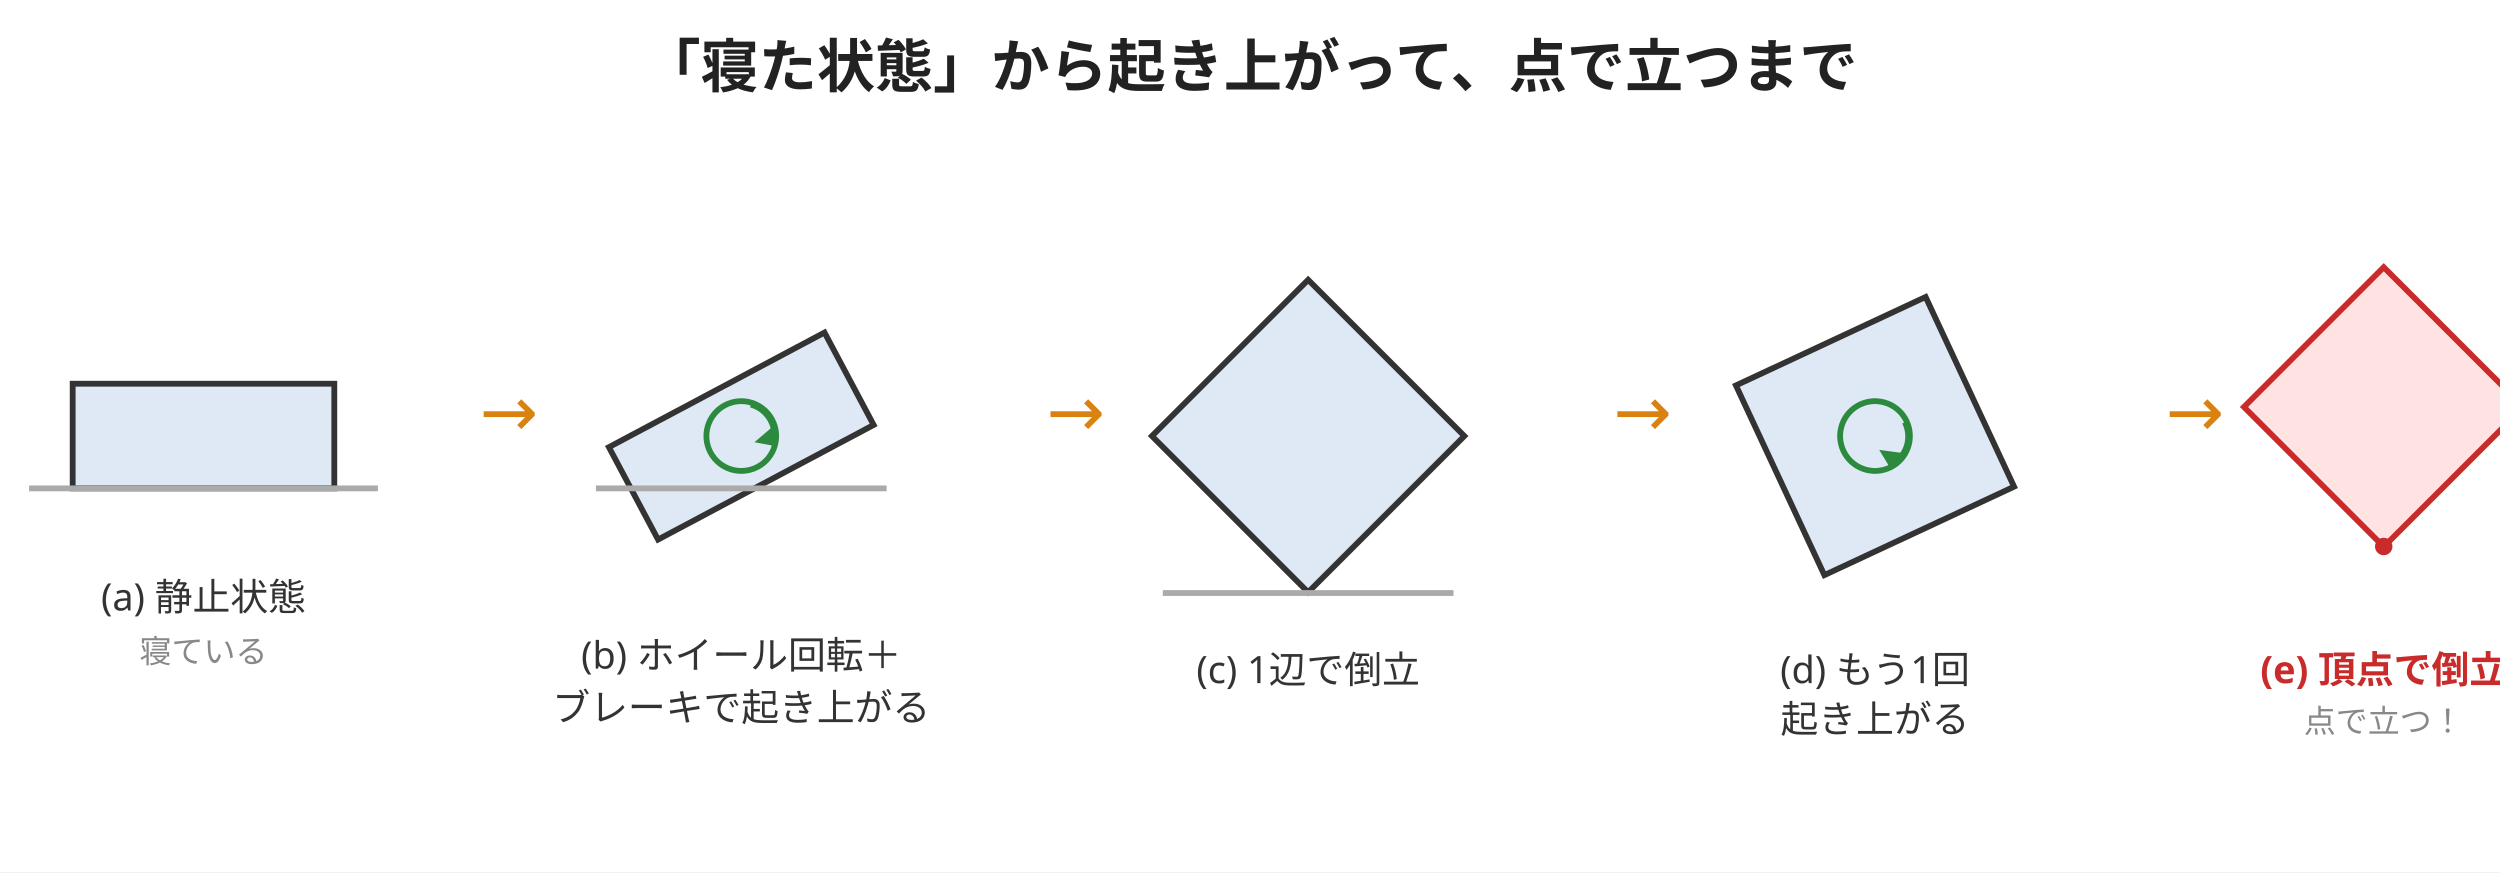
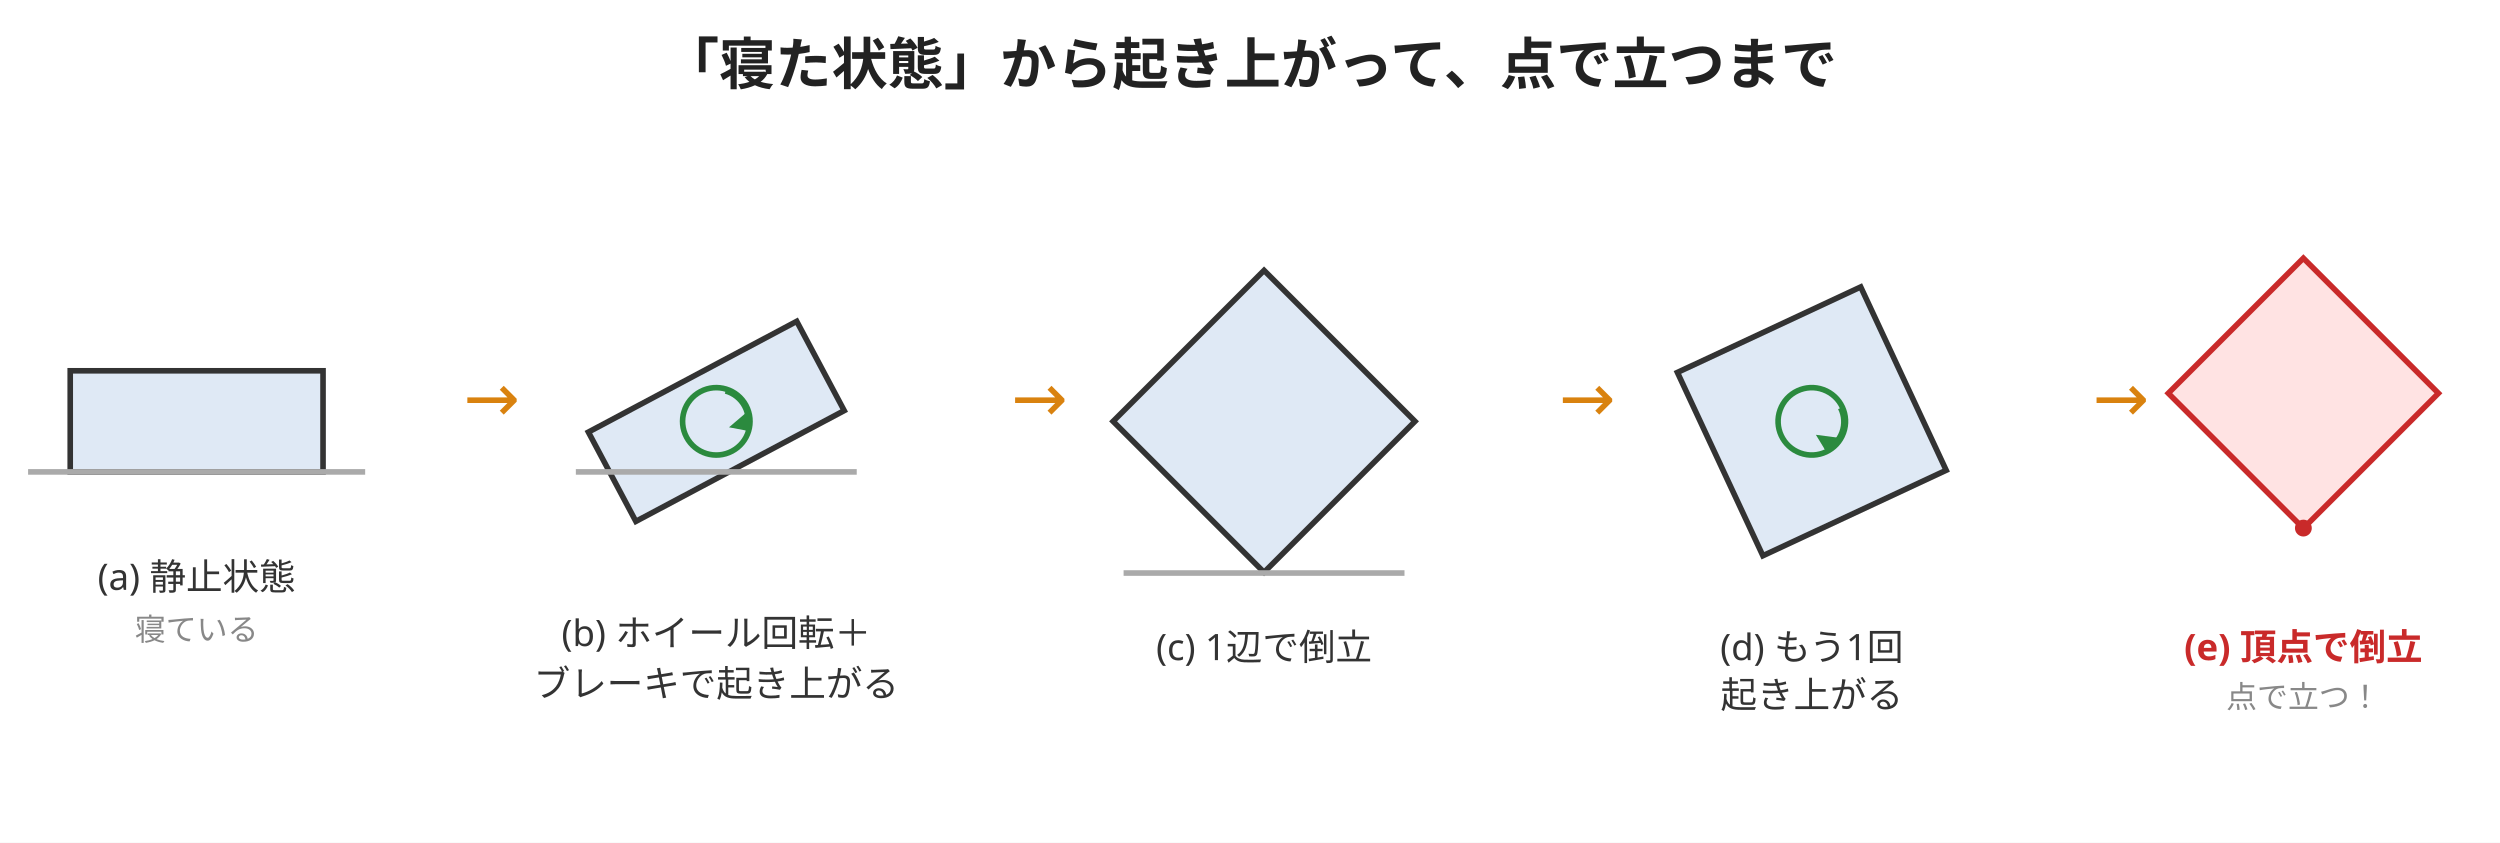
- <svg xmlns="http://www.w3.org/2000/svg" viewBox="0 0 860 300" font-family="sans-serif">
-   <rect width="860" height="300" fill="#ffffff" />
-   <text x="430" y="30" font-size="20" font-weight="bold" text-anchor="middle" fill="#222">「寝た状態」から起き上がって、点で立つまで</text>
+ <svg xmlns="http://www.w3.org/2000/svg" viewBox="0 0 890 300" font-family="sans-serif">
+   <rect width="890" height="300" fill="#ffffff" />
+   <text x="445" y="30" font-size="20" font-weight="bold" text-anchor="middle" fill="#222">「寝た状態」から起き上がって、点で立つまで</text>
  <g transform="translate(70,150)">
    <rect x="-45" y="-18" width="90" height="36" fill="#dfe9f5" stroke="#333" stroke-width="2" />
    <line x1="-60" y1="18" x2="60" y2="18" stroke="#aaa" stroke-width="2" />
    <text x="0" y="60" font-size="13" text-anchor="middle" fill="#333">(a) 静止状態</text>
    <text x="0" y="78" font-size="11" text-anchor="middle" fill="#888">寝ている</text>
  </g>
  <text x="165" y="150" font-size="24" fill="#d9820f">→</text>
  <g transform="translate(255,150) rotate(-28)">
    <rect x="-42" y="-18" width="84" height="36" fill="#dfe9f5" stroke="#333" stroke-width="2" />
    <circle cx="0" cy="0" r="12" fill="none" stroke="#2b8a3e" stroke-width="2" />
    <path d="M 8 -8 A 11 11 0 0 1 8 8" fill="none" stroke="#2b8a3e" stroke-width="2" />
    <polygon points="8,8 3,4 12,2" fill="#2b8a3e" />
  </g>
  <line x1="205" y1="168" x2="305" y2="168" stroke="#aaa" stroke-width="2" />
  <text x="255" y="230" font-size="13" text-anchor="middle" fill="#333">(b) ホイール回転＋</text>
  <text x="255" y="248" font-size="13" text-anchor="middle" fill="#333">ブレーキで起き上がる</text>
  <text x="360" y="150" font-size="24" fill="#d9820f">→</text>
  <g transform="translate(450,150) rotate(45)">
    <rect x="-38" y="-38" width="76" height="76" fill="#dfe9f5" stroke="#333" stroke-width="2" />
  </g>
  <line x1="400" y1="204" x2="500" y2="204" stroke="#aaa" stroke-width="2" />
  <text x="450" y="235" font-size="13" text-anchor="middle" fill="#333">(c) 1辺で倒立</text>
  <text x="555" y="150" font-size="24" fill="#d9820f">→</text>
  <g transform="translate(645,150) rotate(20)">
    <rect x="-36" y="-36" width="72" height="72" fill="#dfe9f5" stroke="#333" stroke-width="2" transform="rotate(45)" />
    <circle cx="0" cy="0" r="12" fill="none" stroke="#2b8a3e" stroke-width="2" />
    <path d="M 8 -8 A 11 11 0 0 1 8 8" fill="none" stroke="#2b8a3e" stroke-width="2" />
    <polygon points="8,8 3,4 12,2" fill="#2b8a3e" />
  </g>
  <text x="645" y="235" font-size="13" text-anchor="middle" fill="#333">(d) もう1回</text>
  <text x="645" y="252" font-size="13" text-anchor="middle" fill="#333">起き上がる</text>
  <text x="745" y="150" font-size="24" fill="#d9820f">→</text>
  <g transform="translate(820,140)">
    <rect x="-34" y="-34" width="68" height="68" fill="#ffe3e3" stroke="#c92a2a" stroke-width="2" transform="rotate(45)" />
    <circle cx="0" cy="48" r="3" fill="#c92a2a" />
  </g>
  <text x="820" y="235" font-size="13" text-anchor="middle" fill="#c92a2a" font-weight="bold">(e) 頂点で倒立</text>
  <text x="820" y="252" font-size="11" text-anchor="middle" fill="#888">点で立つ！</text>
</svg>
